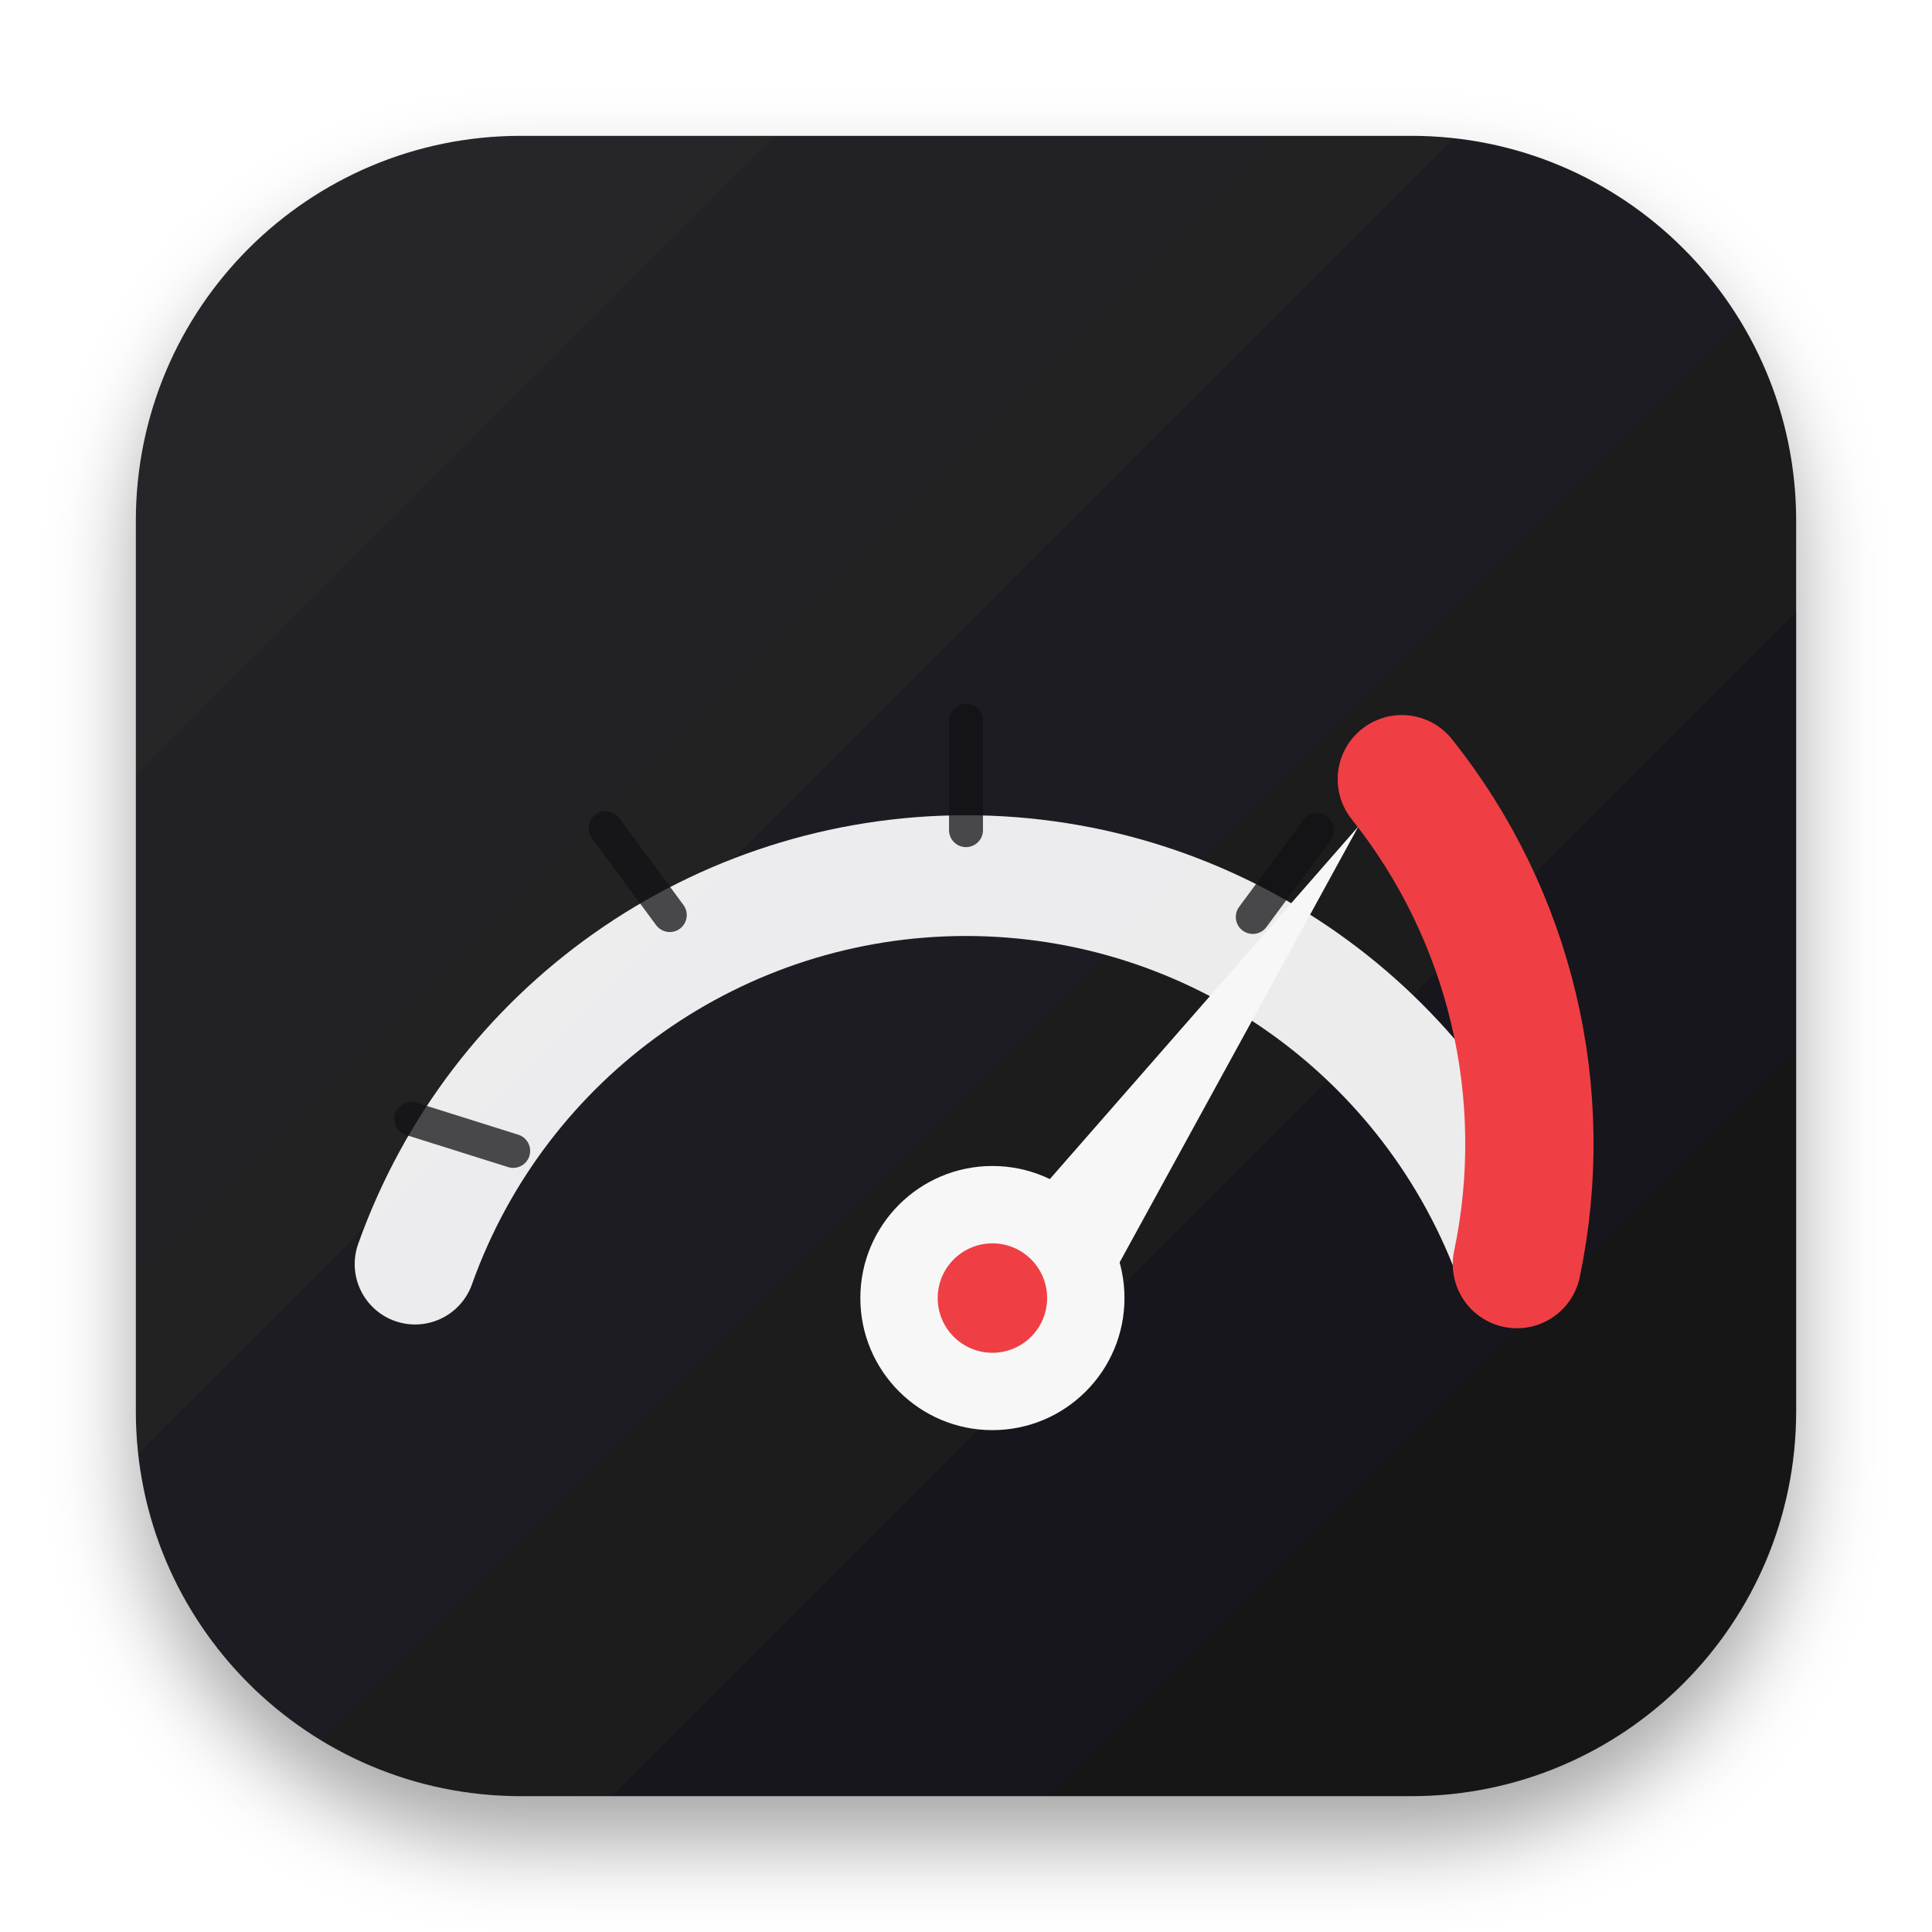
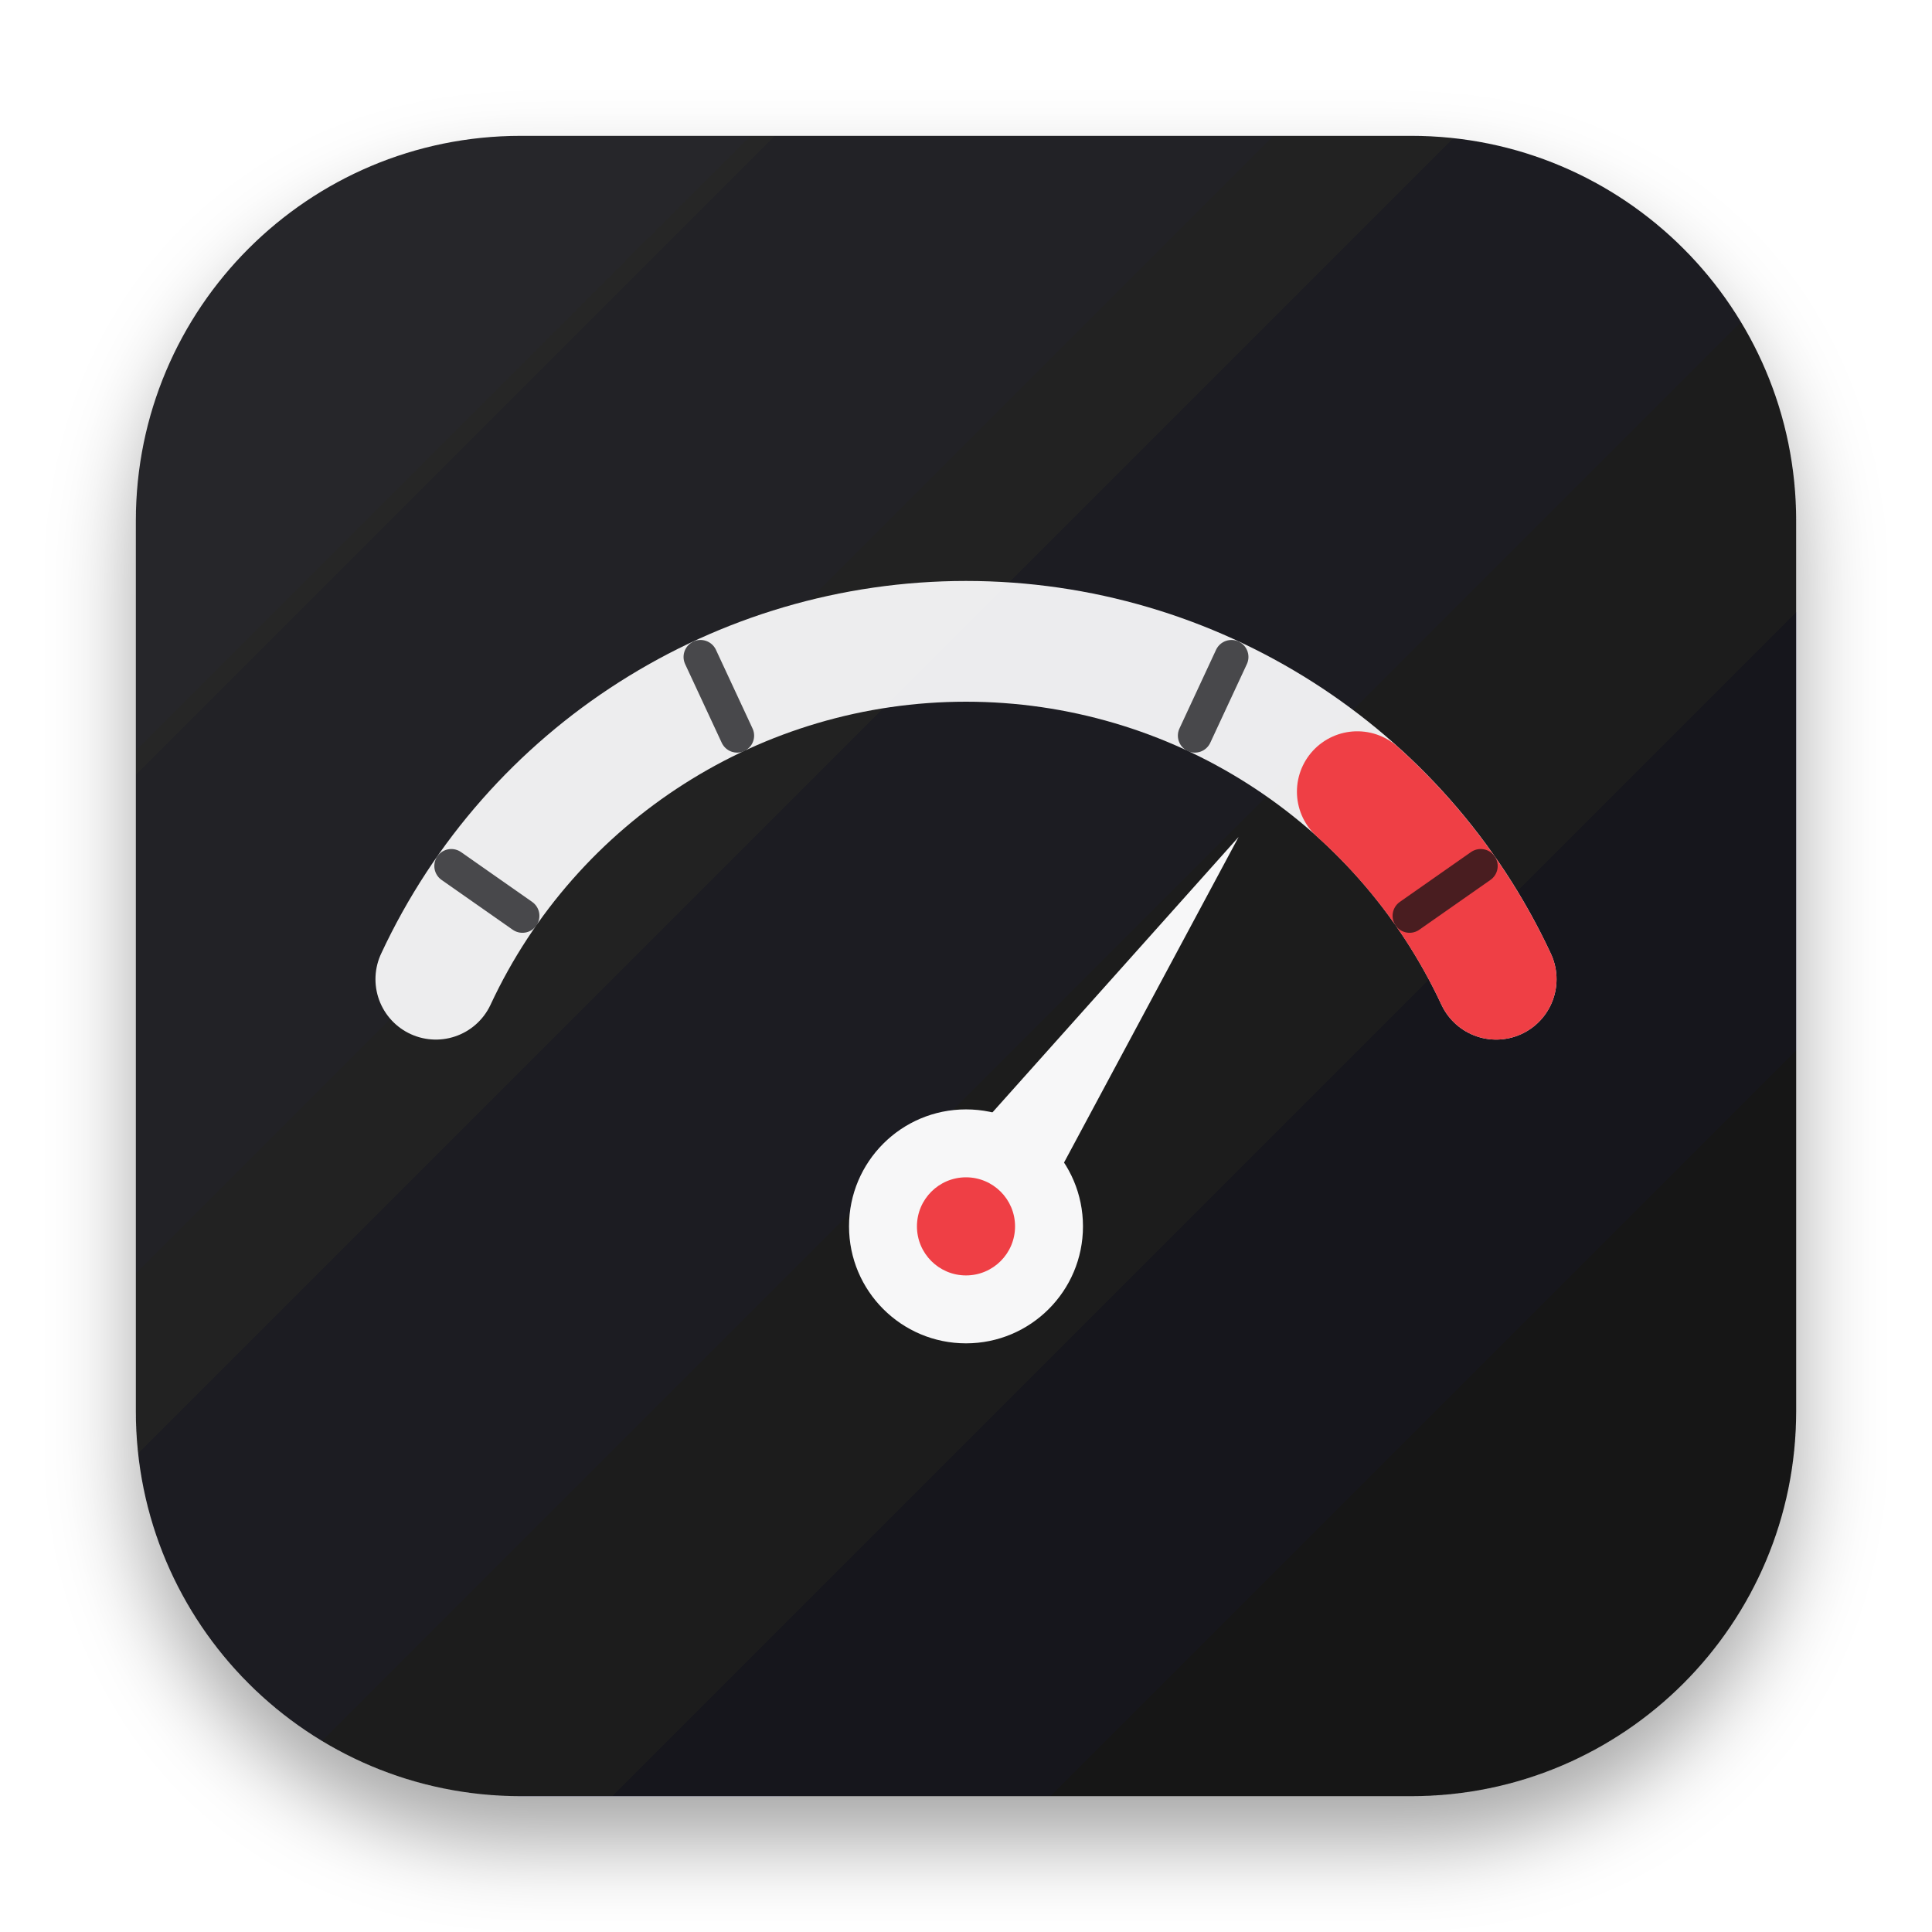
- <svg xmlns="http://www.w3.org/2000/svg" width="1024" height="1024" viewBox="0 0 1024 1024">
+ <svg xmlns="http://www.w3.org/2000/svg" width="1024" height="1024" viewBox="0 0 1024 1024" role="img" aria-labelledby="redline-title">
  <defs>
-     <linearGradient id="background" x1="0" y1="0" x2="1" y2="1">
+     <linearGradient id="redline-background" x1="0" y1="0" x2="1" y2="1">
      <stop offset="0" stop-color="#29292d" />
      <stop offset="1" stop-color="#111114" />
    </linearGradient>
-     <filter id="shadow" x="-20%" y="-20%" width="140%" height="140%">
+     <filter id="redline-shadow" x="-20%" y="-20%" width="140%" height="140%">
      <feDropShadow dx="0" dy="24" stdDeviation="22" flood-color="#000" flood-opacity=".35" />
    </filter>
  </defs>
-   <rect x="72" y="72" width="880" height="880" rx="204" fill="url(#background)" filter="url(#shadow)" />
-   <path d="M220 670 A310 310 0 0 1 804 670" fill="none" stroke="#f7f7f8" stroke-width="64" stroke-linecap="round" opacity=".95" />
-   <path d="M743 413 A310 310 0 0 1 804 670" fill="none" stroke="#ef3f45" stroke-width="68" stroke-linecap="round" />
+   <rect x="72" y="72" width="880" height="880" rx="204" fill="url(#redline-background)" filter="url(#redline-shadow)" />
+   <path d="M231 519 A310 310 0 0 1 793 519" fill="none" stroke="#f7f7f8" stroke-width="64" stroke-linecap="round" opacity=".95" />
+   <path d="M719.4 419.6 A310 310 0 0 1 793 519" fill="none" stroke="#ef3f45" stroke-width="64" stroke-linecap="round" />
  <g stroke="#111114" stroke-width="18" stroke-linecap="round" opacity=".75">
-     <path d="M272 610l-54-17" />
-     <path d="M355 485l-34-46" />
-     <path d="M512 440v-58" />
-     <path d="M664 486l34-46" />
+     <path d="M276.9 485.4 L239.2 459" />
+     <path d="M390.7 389.9 L371.3 348.2" />
+     <path d="M633.3 389.9 L652.7 348.2" />
+     <path d="M747.1 485.4 L784.8 459" />
  </g>
-   <path d="M503 686 L720 438 L565 721 Z" fill="#f7f7f8" />
-   <circle cx="526" cy="688" r="70" fill="#f7f7f8" />
-   <circle cx="526" cy="688" r="29" fill="#ef3f45" />
+   <path d="M487.4 632.8 L656.5 443.6 L536.6 667.2 Z" fill="#f7f7f8" />
+   <circle cx="512" cy="650" r="62" fill="#f7f7f8" />
+   <circle cx="512" cy="650" r="26" fill="#ef3f45" />
</svg>
